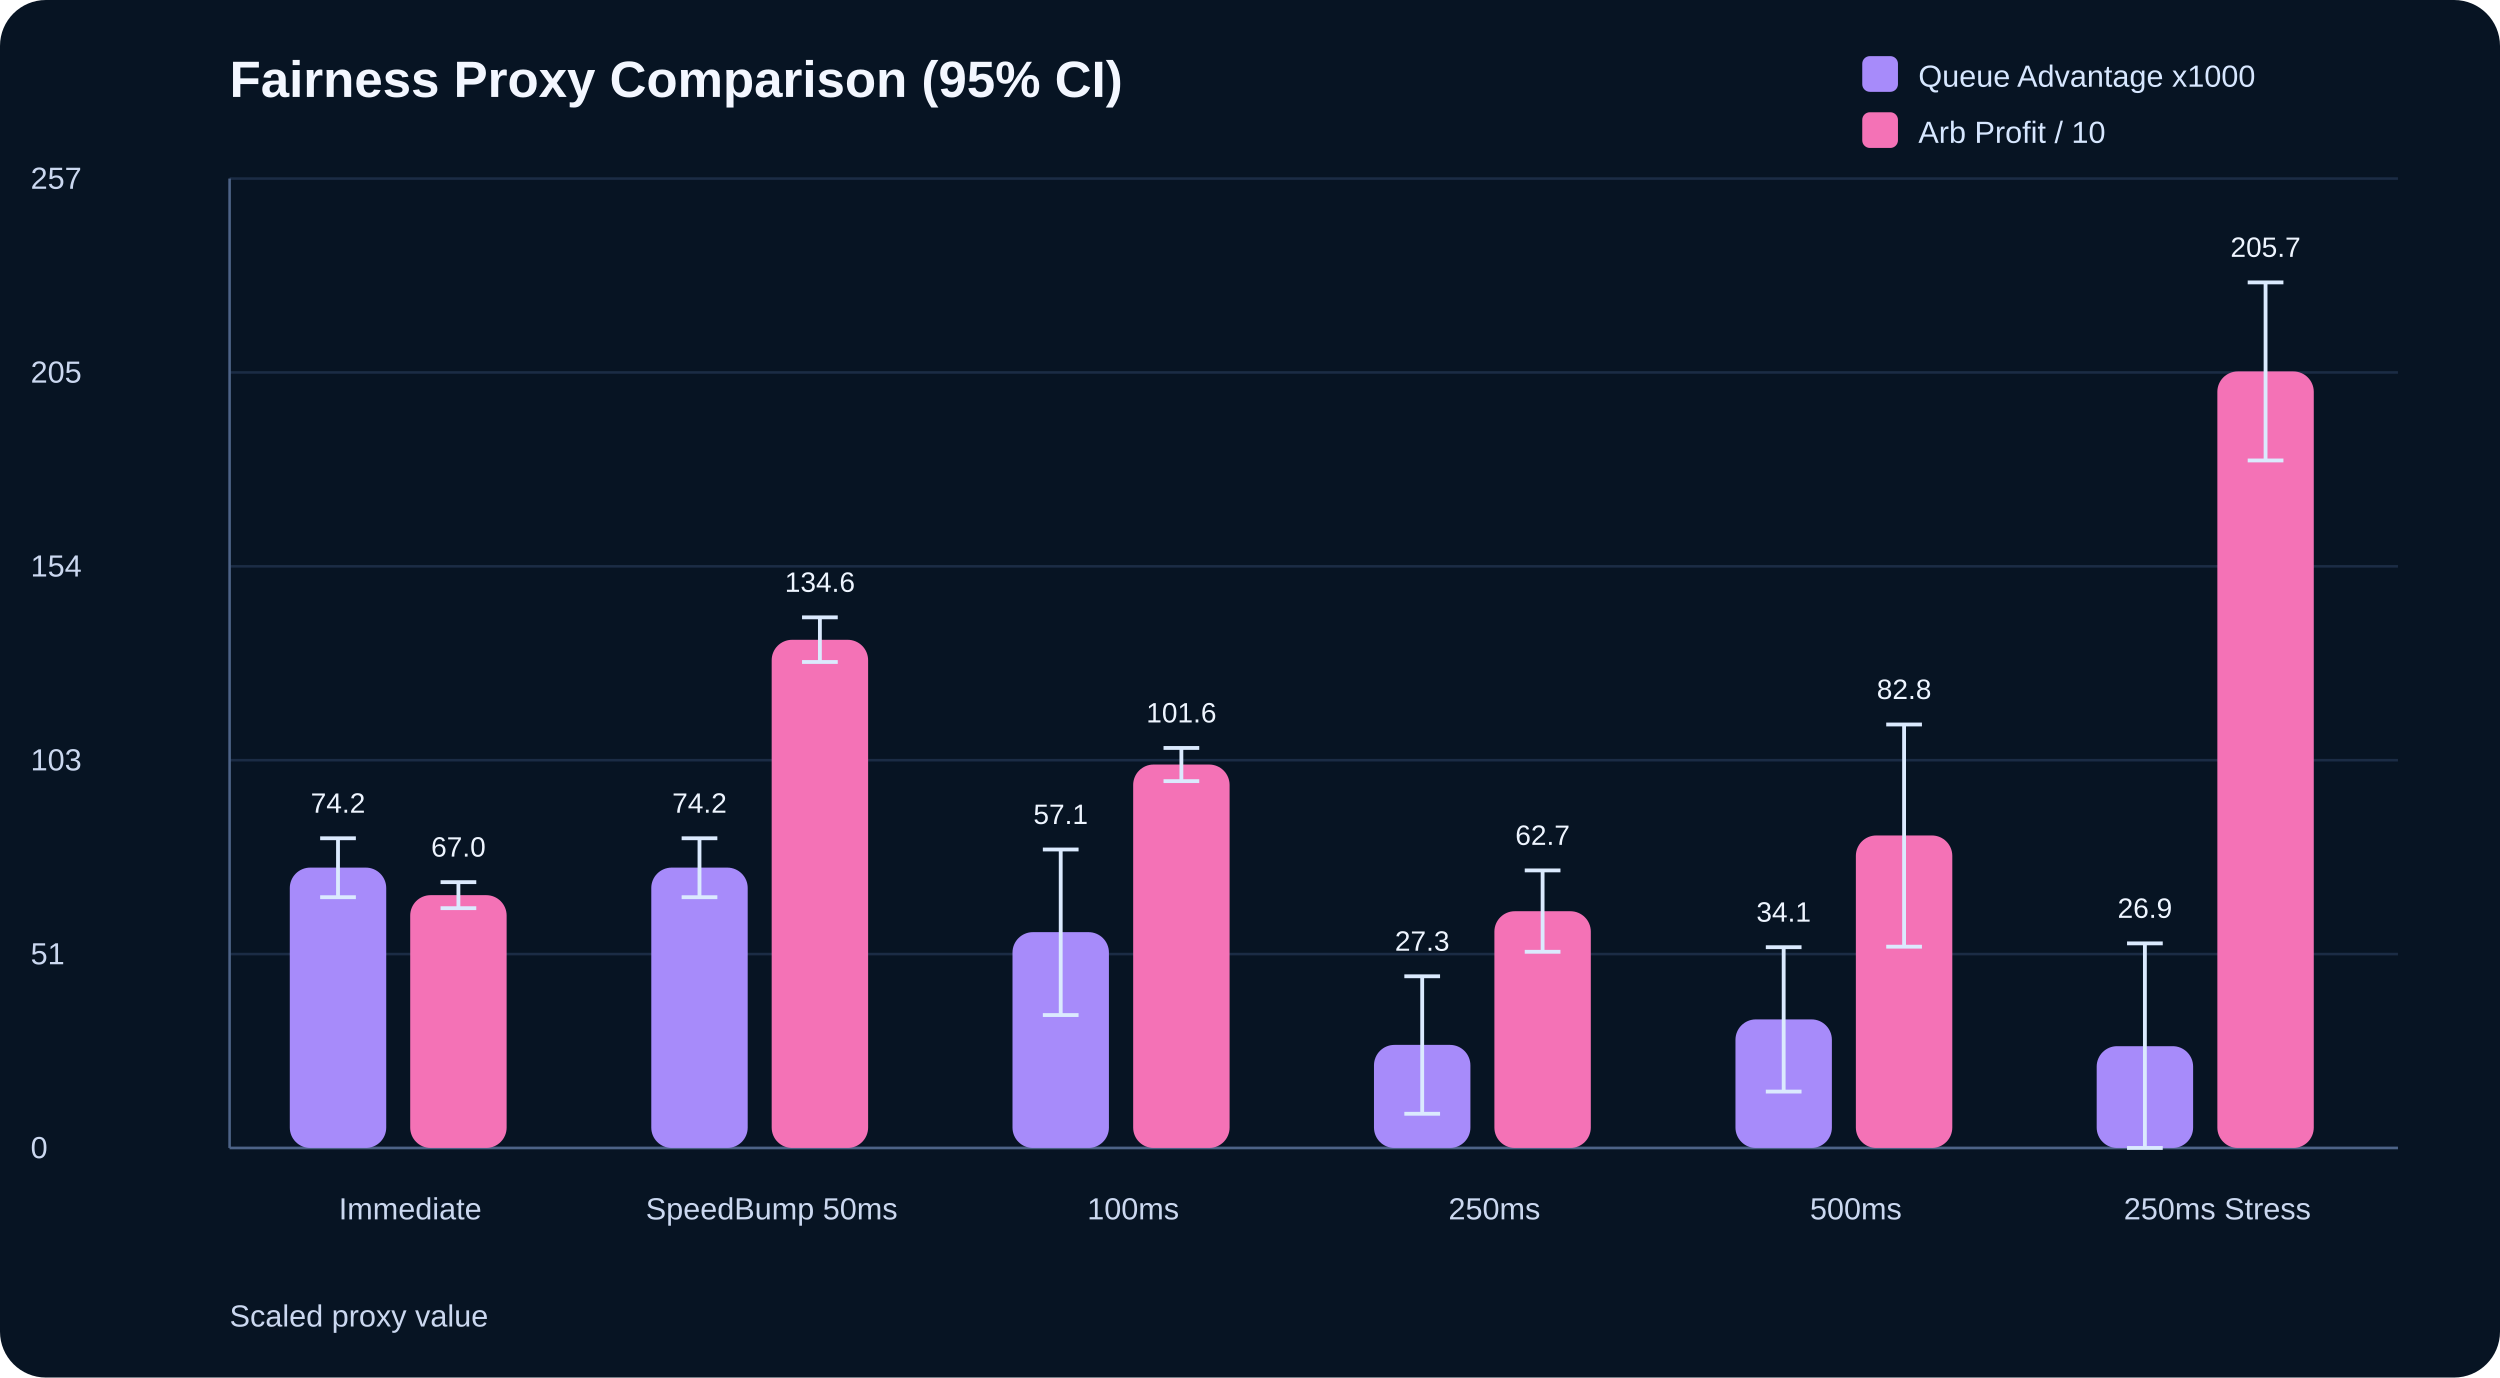
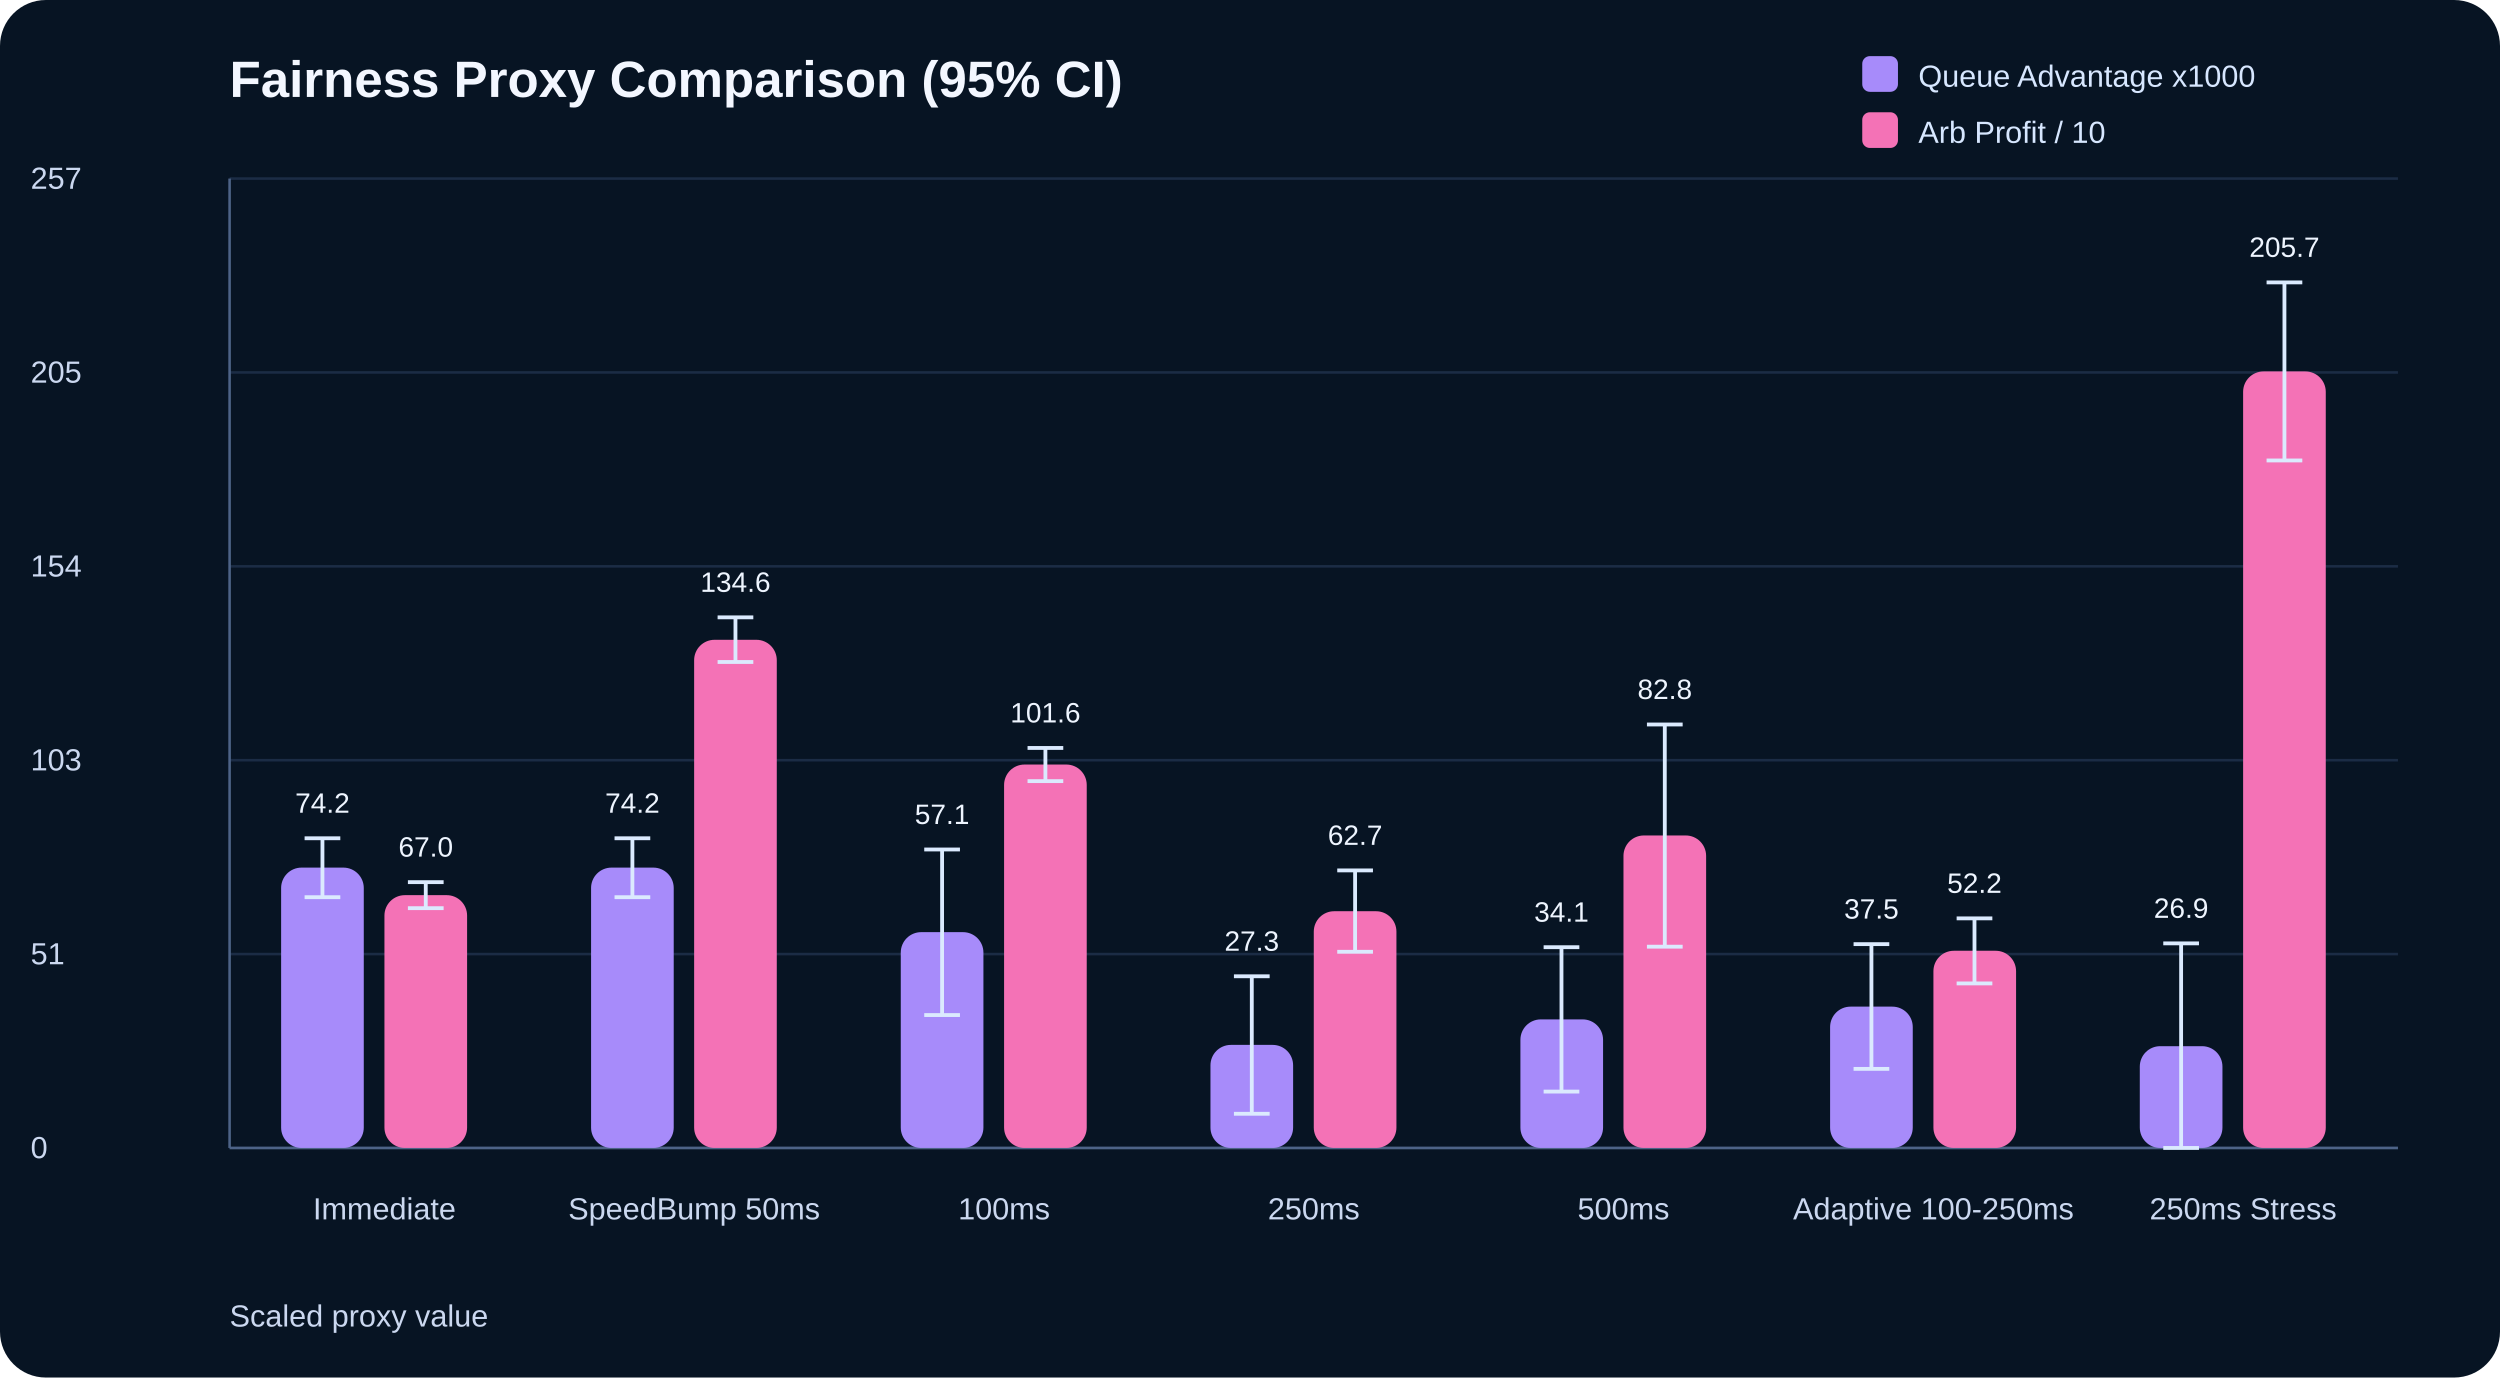
<svg xmlns="http://www.w3.org/2000/svg" width="980" height="540" viewBox="0 0 980 540" role="img">
  <style>.title{font:700 20px Arial; fill:#f3f7ff;}.label{font:12px Arial; fill:#cbd8f0;}.value{font:11px Arial; fill:#eef5ff;}.axis{stroke:#4d6387; stroke-width:1;}.grid{stroke:#20324d; stroke-width:1; opacity:.8;}.legend{font:12px Arial; fill:#d7e7ff;}.bg{fill:#071423;}.err{stroke:#dbeafe; stroke-width:1.5;}</style>
  <rect class="bg" x="0" y="0" width="980" height="540" rx="18" />
  <text class="title" x="90" y="38">Fairness Proxy Comparison (95% CI)</text>
  <text class="label" x="90" y="520">Scaled proxy value</text>
  <line class="grid" x1="90" y1="70.0" x2="940" y2="70.0" />
  <text class="label" x="12" y="74.0">257</text>
  <line class="grid" x1="90" y1="146.0" x2="940" y2="146.0" />
  <text class="label" x="12" y="150.0">205</text>
  <line class="grid" x1="90" y1="222.0" x2="940" y2="222.0" />
  <text class="label" x="12" y="226.0">154</text>
  <line class="grid" x1="90" y1="298.0" x2="940" y2="298.0" />
  <text class="label" x="12" y="302.0">103</text>
  <line class="grid" x1="90" y1="374.0" x2="940" y2="374.0" />
  <text class="label" x="12" y="378.0">51</text>
  <line class="grid" x1="90" y1="450.0" x2="940" y2="450.0" />
  <text class="label" x="12" y="454.0">0</text>
  <line class="axis" x1="90" y1="70" x2="90" y2="450" />
  <line class="axis" x1="90" y1="450" x2="940" y2="450" />
-   <rect x="113.6" y="340.1" width="37.8" height="109.9" fill="#a78bfa" rx="8" />
-   <line class="err" x1="132.5" y1="328.6" x2="132.5" y2="351.7" />
-   <line class="err" x1="125.5" y1="328.6" x2="139.5" y2="328.6" />
-   <line class="err" x1="125.5" y1="351.7" x2="139.5" y2="351.7" />
-   <text class="value" x="132.5" y="318.6" text-anchor="middle">74.2</text>
-   <rect x="160.8" y="350.9" width="37.8" height="99.1" fill="#f472b6" rx="8" />
-   <line class="err" x1="179.7" y1="345.8" x2="179.7" y2="356.0" />
-   <line class="err" x1="172.7" y1="345.8" x2="186.7" y2="345.8" />
-   <line class="err" x1="172.7" y1="356.0" x2="186.7" y2="356.0" />
-   <text class="value" x="179.7" y="335.8" text-anchor="middle">67.0</text>
-   <text class="label" x="160.8" y="478" text-anchor="middle">Immediate</text>
-   <rect x="255.3" y="340.1" width="37.8" height="109.9" fill="#a78bfa" rx="8" />
-   <line class="err" x1="274.2" y1="328.6" x2="274.2" y2="351.7" />
-   <line class="err" x1="267.2" y1="328.6" x2="281.2" y2="328.6" />
-   <line class="err" x1="267.2" y1="351.7" x2="281.2" y2="351.7" />
-   <text class="value" x="274.2" y="318.6" text-anchor="middle">74.2</text>
-   <rect x="302.5" y="250.8" width="37.8" height="199.2" fill="#f472b6" rx="8" />
-   <line class="err" x1="321.4" y1="242.0" x2="321.4" y2="259.5" />
-   <line class="err" x1="314.4" y1="242.0" x2="328.4" y2="242.0" />
-   <line class="err" x1="314.4" y1="259.5" x2="328.4" y2="259.5" />
-   <text class="value" x="321.4" y="232.0" text-anchor="middle">134.6</text>
-   <text class="label" x="302.5" y="478" text-anchor="middle">SpeedBump 50ms</text>
-   <rect x="396.9" y="365.4" width="37.8" height="84.6" fill="#a78bfa" rx="8" />
-   <line class="err" x1="415.8" y1="333.0" x2="415.8" y2="397.9" />
-   <line class="err" x1="408.8" y1="333.0" x2="422.8" y2="333.0" />
-   <line class="err" x1="408.8" y1="397.9" x2="422.8" y2="397.9" />
-   <text class="value" x="415.8" y="323.0" text-anchor="middle">57.1</text>
-   <rect x="444.2" y="299.7" width="37.8" height="150.3" fill="#f472b6" rx="8" />
-   <line class="err" x1="463.1" y1="293.2" x2="463.1" y2="306.2" />
-   <line class="err" x1="456.1" y1="293.2" x2="470.1" y2="293.2" />
-   <line class="err" x1="456.1" y1="306.2" x2="470.1" y2="306.2" />
-   <text class="value" x="463.1" y="283.2" text-anchor="middle">101.6</text>
-   <text class="label" x="444.2" y="478" text-anchor="middle">100ms</text>
-   <rect x="538.6" y="409.6" width="37.8" height="40.4" fill="#a78bfa" rx="8" />
-   <line class="err" x1="557.5" y1="382.7" x2="557.5" y2="436.6" />
-   <line class="err" x1="550.5" y1="382.7" x2="564.5" y2="382.7" />
-   <line class="err" x1="550.5" y1="436.6" x2="564.5" y2="436.6" />
-   <text class="value" x="557.5" y="372.7" text-anchor="middle">27.3</text>
-   <rect x="585.8" y="357.2" width="37.8" height="92.8" fill="#f472b6" rx="8" />
-   <line class="err" x1="604.7" y1="341.2" x2="604.7" y2="373.1" />
-   <line class="err" x1="597.7" y1="341.2" x2="611.7" y2="341.2" />
-   <line class="err" x1="597.7" y1="373.1" x2="611.7" y2="373.1" />
-   <text class="value" x="604.7" y="331.2" text-anchor="middle">62.7</text>
-   <text class="label" x="585.8" y="478" text-anchor="middle">250ms</text>
-   <rect x="680.3" y="399.6" width="37.8" height="50.4" fill="#a78bfa" rx="8" />
-   <line class="err" x1="699.2" y1="371.3" x2="699.2" y2="427.9" />
-   <line class="err" x1="692.2" y1="371.3" x2="706.2" y2="371.3" />
-   <line class="err" x1="692.2" y1="427.9" x2="706.2" y2="427.9" />
-   <text class="value" x="699.2" y="361.3" text-anchor="middle">34.1</text>
-   <rect x="727.5" y="327.5" width="37.8" height="122.5" fill="#f472b6" rx="8" />
-   <line class="err" x1="746.4" y1="284.0" x2="746.4" y2="371.1" />
-   <line class="err" x1="739.4" y1="284.0" x2="753.4" y2="284.0" />
-   <line class="err" x1="739.4" y1="371.1" x2="753.4" y2="371.1" />
-   <text class="value" x="746.4" y="274.0" text-anchor="middle">82.8</text>
-   <text class="label" x="727.5" y="478" text-anchor="middle">500ms</text>
-   <rect x="821.9" y="410.1" width="37.8" height="39.9" fill="#a78bfa" rx="8" />
-   <line class="err" x1="840.8" y1="369.8" x2="840.8" y2="450.0" />
-   <line class="err" x1="833.8" y1="369.8" x2="847.8" y2="369.8" />
-   <line class="err" x1="833.8" y1="450.0" x2="847.8" y2="450.0" />
-   <text class="value" x="840.8" y="359.8" text-anchor="middle">26.9</text>
-   <rect x="869.2" y="145.6" width="37.8" height="304.4" fill="#f472b6" rx="8" />
-   <line class="err" x1="888.1" y1="110.7" x2="888.1" y2="180.5" />
-   <line class="err" x1="881.1" y1="110.7" x2="895.1" y2="110.7" />
-   <line class="err" x1="881.1" y1="180.5" x2="895.1" y2="180.5" />
-   <text class="value" x="888.1" y="100.7" text-anchor="middle">205.7</text>
-   <text class="label" x="869.2" y="478" text-anchor="middle">250ms Stress</text>
+   <rect x="110.2" y="340.1" width="32.4" height="109.9" fill="#a78bfa" rx="8" />
+   <line class="err" x1="126.4" y1="328.6" x2="126.4" y2="351.7" />
+   <line class="err" x1="119.4" y1="328.6" x2="133.4" y2="328.6" />
+   <line class="err" x1="119.4" y1="351.7" x2="133.4" y2="351.7" />
+   <text class="value" x="126.4" y="318.6" text-anchor="middle">74.2</text>
+   <rect x="150.7" y="350.9" width="32.4" height="99.1" fill="#f472b6" rx="8" />
+   <line class="err" x1="166.9" y1="345.8" x2="166.9" y2="356.0" />
+   <line class="err" x1="159.9" y1="345.8" x2="173.9" y2="345.8" />
+   <line class="err" x1="159.9" y1="356.0" x2="173.9" y2="356.0" />
+   <text class="value" x="166.9" y="335.8" text-anchor="middle">67.0</text>
+   <text class="label" x="150.7" y="478" text-anchor="middle">Immediate</text>
+   <rect x="231.7" y="340.1" width="32.4" height="109.9" fill="#a78bfa" rx="8" />
+   <line class="err" x1="247.9" y1="328.6" x2="247.9" y2="351.7" />
+   <line class="err" x1="240.9" y1="328.6" x2="254.9" y2="328.6" />
+   <line class="err" x1="240.9" y1="351.7" x2="254.9" y2="351.7" />
+   <text class="value" x="247.9" y="318.6" text-anchor="middle">74.2</text>
+   <rect x="272.1" y="250.8" width="32.4" height="199.2" fill="#f472b6" rx="8" />
+   <line class="err" x1="288.3" y1="242.0" x2="288.3" y2="259.5" />
+   <line class="err" x1="281.3" y1="242.0" x2="295.3" y2="242.0" />
+   <line class="err" x1="281.3" y1="259.5" x2="295.3" y2="259.5" />
+   <text class="value" x="288.3" y="232.0" text-anchor="middle">134.6</text>
+   <text class="label" x="272.1" y="478" text-anchor="middle">SpeedBump 50ms</text>
+   <rect x="353.1" y="365.4" width="32.4" height="84.6" fill="#a78bfa" rx="8" />
+   <line class="err" x1="369.3" y1="333.0" x2="369.3" y2="397.9" />
+   <line class="err" x1="362.3" y1="333.0" x2="376.3" y2="333.0" />
+   <line class="err" x1="362.3" y1="397.9" x2="376.3" y2="397.9" />
+   <text class="value" x="369.3" y="323.0" text-anchor="middle">57.1</text>
+   <rect x="393.6" y="299.7" width="32.4" height="150.3" fill="#f472b6" rx="8" />
+   <line class="err" x1="409.8" y1="293.2" x2="409.8" y2="306.2" />
+   <line class="err" x1="402.8" y1="293.2" x2="416.8" y2="293.2" />
+   <line class="err" x1="402.8" y1="306.2" x2="416.8" y2="306.2" />
+   <text class="value" x="409.8" y="283.2" text-anchor="middle">101.6</text>
+   <text class="label" x="393.6" y="478" text-anchor="middle">100ms</text>
+   <rect x="474.5" y="409.6" width="32.4" height="40.4" fill="#a78bfa" rx="8" />
+   <line class="err" x1="490.7" y1="382.7" x2="490.7" y2="436.6" />
+   <line class="err" x1="483.7" y1="382.7" x2="497.7" y2="382.7" />
+   <line class="err" x1="483.7" y1="436.6" x2="497.7" y2="436.6" />
+   <text class="value" x="490.7" y="372.7" text-anchor="middle">27.3</text>
+   <rect x="515.0" y="357.2" width="32.4" height="92.8" fill="#f472b6" rx="8" />
+   <line class="err" x1="531.2" y1="341.2" x2="531.2" y2="373.1" />
+   <line class="err" x1="524.2" y1="341.2" x2="538.2" y2="341.2" />
+   <line class="err" x1="524.2" y1="373.1" x2="538.2" y2="373.1" />
+   <text class="value" x="531.2" y="331.2" text-anchor="middle">62.7</text>
+   <text class="label" x="515.0" y="478" text-anchor="middle">250ms</text>
+   <rect x="596.0" y="399.6" width="32.4" height="50.4" fill="#a78bfa" rx="8" />
+   <line class="err" x1="612.1" y1="371.3" x2="612.1" y2="427.9" />
+   <line class="err" x1="605.1" y1="371.3" x2="619.1" y2="371.3" />
+   <line class="err" x1="605.1" y1="427.9" x2="619.1" y2="427.9" />
+   <text class="value" x="612.1" y="361.3" text-anchor="middle">34.1</text>
+   <rect x="636.4" y="327.5" width="32.4" height="122.5" fill="#f472b6" rx="8" />
+   <line class="err" x1="652.6" y1="284.0" x2="652.6" y2="371.1" />
+   <line class="err" x1="645.6" y1="284.0" x2="659.6" y2="284.0" />
+   <line class="err" x1="645.6" y1="371.1" x2="659.6" y2="371.1" />
+   <text class="value" x="652.6" y="274.0" text-anchor="middle">82.8</text>
+   <text class="label" x="636.4" y="478" text-anchor="middle">500ms</text>
+   <rect x="717.4" y="394.6" width="32.4" height="55.4" fill="#a78bfa" rx="8" />
+   <line class="err" x1="733.6" y1="370.1" x2="733.6" y2="419.0" />
+   <line class="err" x1="726.6" y1="370.1" x2="740.6" y2="370.1" />
+   <line class="err" x1="726.6" y1="419.0" x2="740.6" y2="419.0" />
+   <text class="value" x="733.6" y="360.1" text-anchor="middle">37.5</text>
+   <rect x="757.9" y="372.7" width="32.4" height="77.3" fill="#f472b6" rx="8" />
+   <line class="err" x1="774.0" y1="360.0" x2="774.0" y2="385.5" />
+   <line class="err" x1="767.0" y1="360.0" x2="781.0" y2="360.0" />
+   <line class="err" x1="767.0" y1="385.5" x2="781.0" y2="385.5" />
+   <text class="value" x="774.0" y="350.0" text-anchor="middle">52.2</text>
+   <text class="label" x="757.9" y="478" text-anchor="middle">Adaptive 100-250ms</text>
+   <rect x="838.8" y="410.1" width="32.4" height="39.9" fill="#a78bfa" rx="8" />
+   <line class="err" x1="855.0" y1="369.8" x2="855.0" y2="450.0" />
+   <line class="err" x1="848.0" y1="369.8" x2="862.0" y2="369.8" />
+   <line class="err" x1="848.0" y1="450.0" x2="862.0" y2="450.0" />
+   <text class="value" x="855.0" y="359.8" text-anchor="middle">26.9</text>
+   <rect x="879.3" y="145.6" width="32.4" height="304.4" fill="#f472b6" rx="8" />
+   <line class="err" x1="895.5" y1="110.7" x2="895.5" y2="180.5" />
+   <line class="err" x1="888.5" y1="110.7" x2="902.5" y2="110.7" />
+   <line class="err" x1="888.5" y1="180.5" x2="902.5" y2="180.5" />
+   <text class="value" x="895.5" y="100.7" text-anchor="middle">205.7</text>
+   <text class="label" x="879.3" y="478" text-anchor="middle">250ms Stress</text>
  <rect x="730" y="22" width="14" height="14" fill="#a78bfa" rx="3" />
  <text class="legend" x="752" y="34">Queue Advantage x1000</text>
  <rect x="730" y="44" width="14" height="14" fill="#f472b6" rx="3" />
  <text class="legend" x="752" y="56">Arb Profit / 10</text>
</svg>
